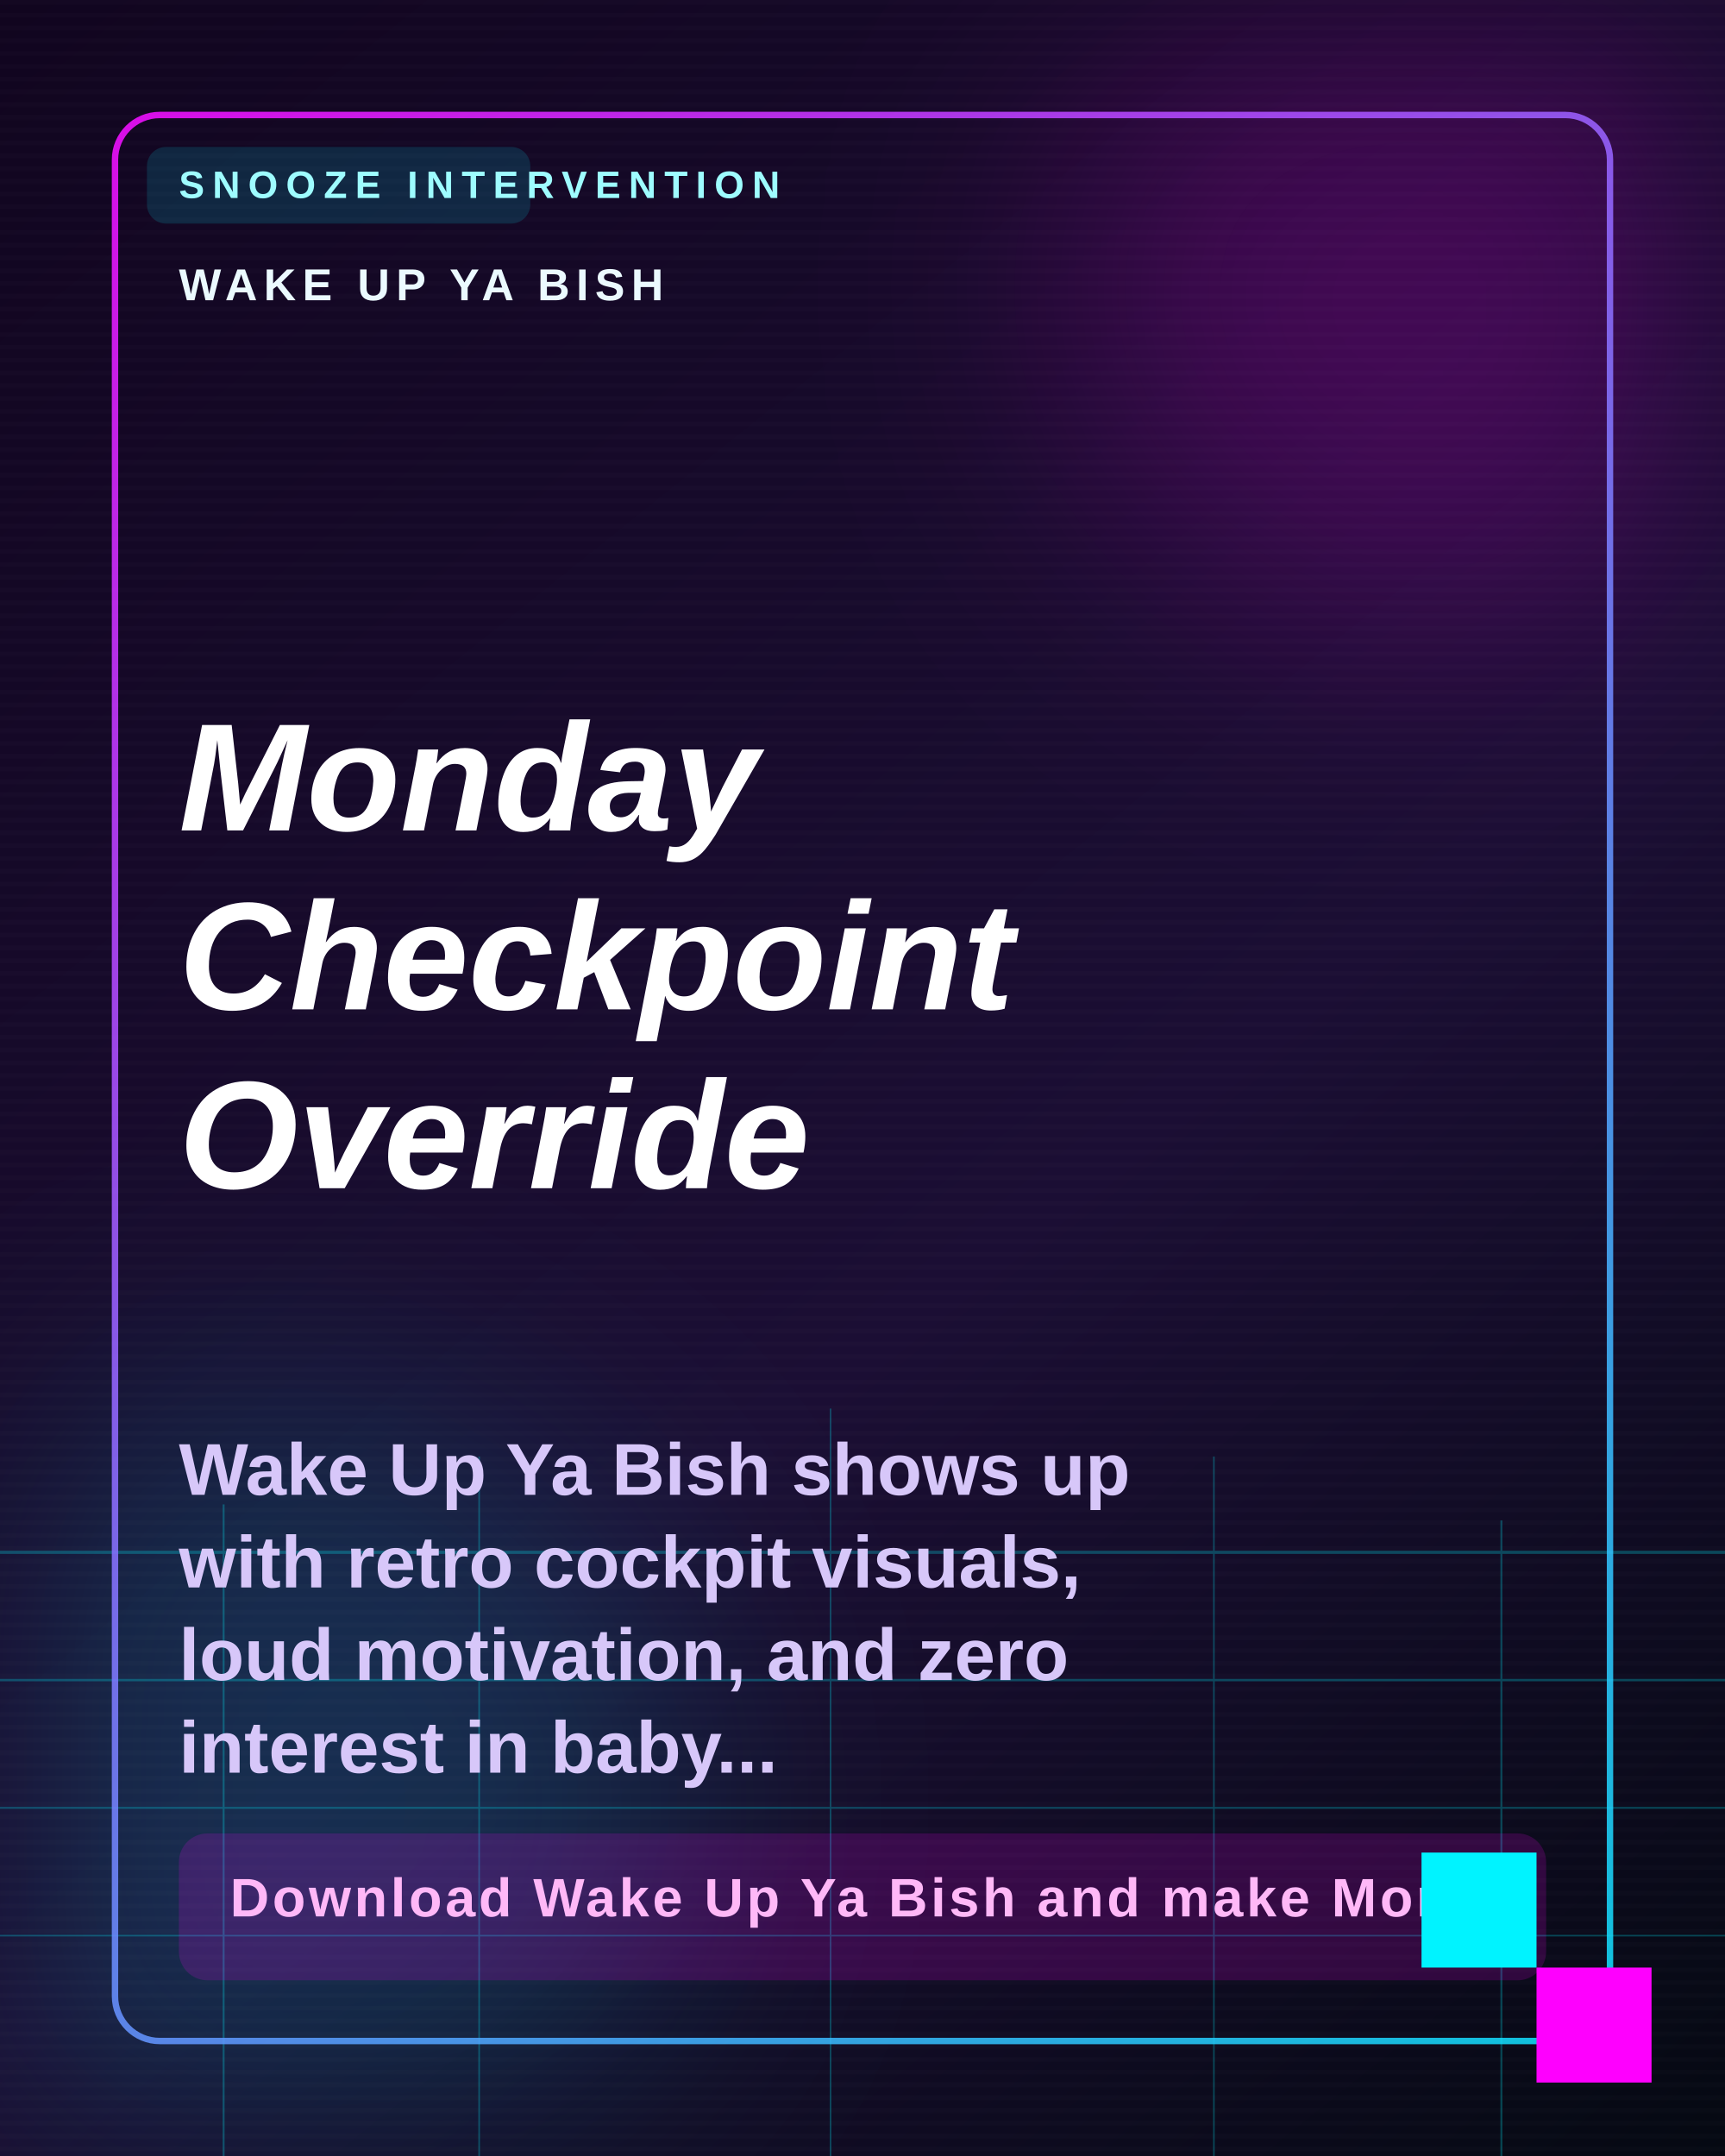
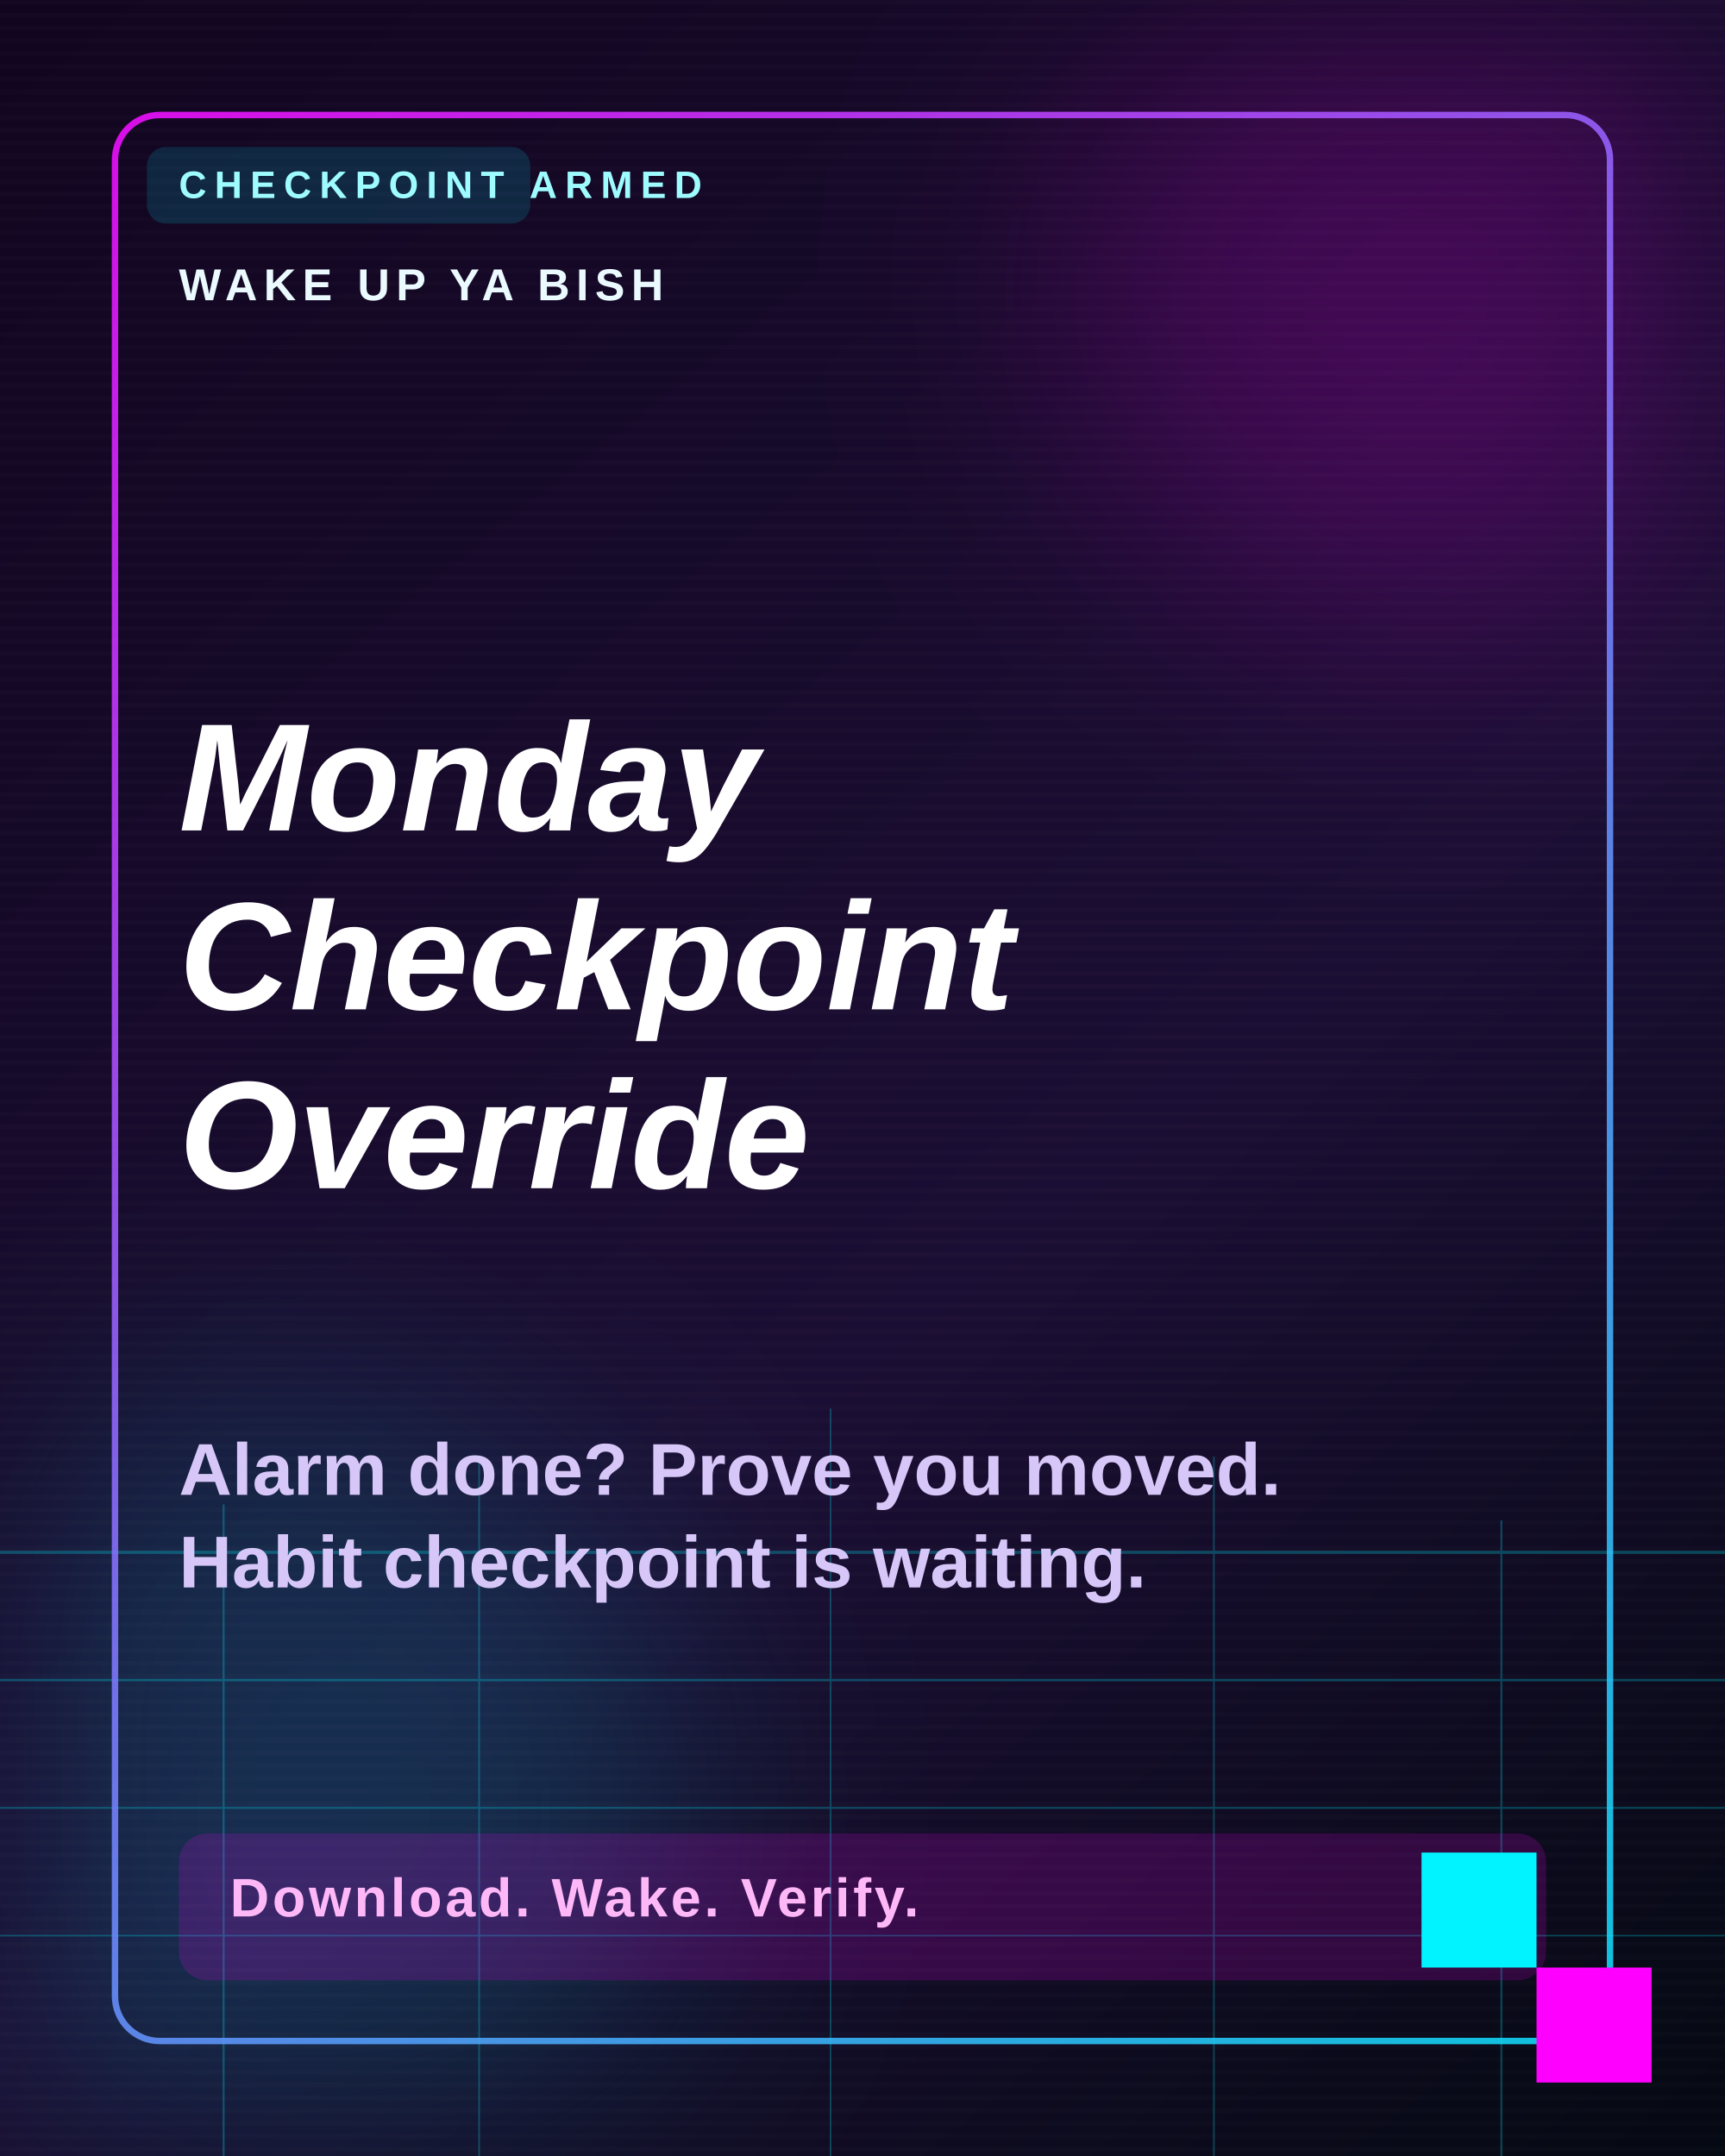
<svg xmlns="http://www.w3.org/2000/svg" width="1080" height="1350" viewBox="0 0 1080 1350" fill="none">
  <defs>
    <linearGradient id="bg" x1="0" y1="0" x2="1080" y2="1350" gradientUnits="userSpaceOnUse">
      <stop offset="0" stop-color="#11051f" />
      <stop offset="0.58" stop-color="#1b0e34" />
      <stop offset="1" stop-color="#050912" />
    </linearGradient>
    <linearGradient id="pinkGlow" x1="0" y1="0" x2="1080" y2="1350" gradientUnits="userSpaceOnUse">
      <stop offset="0" stop-color="#fe00fe" stop-opacity="0.9" />
      <stop offset="1" stop-color="#00f3ff" stop-opacity="0.85" />
    </linearGradient>
    <filter id="softBlur" x="-40%" y="-40%" width="180%" height="180%">
      <feGaussianBlur stdDeviation="80" />
    </filter>
    <pattern id="scanlines" width="8" height="8" patternUnits="userSpaceOnUse">
      <rect width="8" height="3" fill="rgba(255,255,255,0.04)" />
    </pattern>
  </defs>
  <rect width="1080" height="1350" fill="url(#bg)" />
  <circle cx="890" cy="180" r="220" fill="#fe00fe" opacity="0.18" filter="url(#softBlur)" />
  <circle cx="170" cy="1130" r="260" fill="#00f3ff" opacity="0.14" filter="url(#softBlur)" />
  <rect width="1080" height="1350" fill="url(#scanlines)" opacity="0.26" />
  <g opacity="0.26">
    <path d="M0 972 H1080" stroke="#00f3ff" stroke-width="2" />
    <path d="M0 1052 H1080" stroke="#00f3ff" stroke-width="1.5" />
    <path d="M0 1132 H1080" stroke="#00f3ff" stroke-width="1.2" />
    <path d="M0 1212 H1080" stroke="#00f3ff" stroke-width="1" />
    <path d="M140 942 V1350" stroke="#00f3ff" stroke-width="1.2" />
    <path d="M300 912 V1350" stroke="#00f3ff" stroke-width="1" />
    <path d="M520 882 V1350" stroke="#00f3ff" stroke-width="1" />
    <path d="M760 912 V1350" stroke="#00f3ff" stroke-width="1" />
    <path d="M940 952 V1350" stroke="#00f3ff" stroke-width="1.2" />
  </g>
  <rect x="72" y="72" width="936" height="1206" rx="28" stroke="url(#pinkGlow)" stroke-width="4" />
  <rect x="92" y="92" width="240" height="48" rx="12" fill="#00f3ff" opacity="0.14" />
-   <text x="112" y="124" fill="#9efcff" font-size="24" font-family="Arial, Helvetica, sans-serif" font-weight="700" letter-spacing="5">SNOOZE INTERVENTION</text>
+   <text x="112" y="124" fill="#9efcff" font-size="24" font-family="Arial, Helvetica, sans-serif" font-weight="700" letter-spacing="5">CHECKPOINT ARMED</text>
  <text x="112" y="188" fill="#ebfaff" font-size="28" font-family="Arial, Helvetica, sans-serif" font-weight="700" letter-spacing="4">WAKE UP YA BISH</text>
  <text x="112" y="520" fill="#ffffff" font-size="96" font-family="Arial, Helvetica, sans-serif" font-style="italic" font-weight="900">Monday</text>
  <text x="112" y="632" fill="#ffffff" font-size="96" font-family="Arial, Helvetica, sans-serif" font-style="italic" font-weight="900">Checkpoint</text>
  <text x="112" y="744" fill="#ffffff" font-size="96" font-family="Arial, Helvetica, sans-serif" font-style="italic" font-weight="900">Override</text>
-   <text x="112" y="936" fill="#d7c7f9" font-size="46" font-family="Arial, Helvetica, sans-serif" font-weight="600">Wake Up Ya Bish shows up</text>
-   <text x="112" y="994" fill="#d7c7f9" font-size="46" font-family="Arial, Helvetica, sans-serif" font-weight="600">with retro cockpit visuals,</text>
-   <text x="112" y="1052" fill="#d7c7f9" font-size="46" font-family="Arial, Helvetica, sans-serif" font-weight="600">loud motivation, and zero</text>
-   <text x="112" y="1110" fill="#d7c7f9" font-size="46" font-family="Arial, Helvetica, sans-serif" font-weight="600">interest in baby...</text>
+   <text x="112" y="936" fill="#d7c7f9" font-size="46" font-family="Arial, Helvetica, sans-serif" font-weight="600">Alarm done? Prove you moved.</text>
+   <text x="112" y="994" fill="#d7c7f9" font-size="46" font-family="Arial, Helvetica, sans-serif" font-weight="600">Habit checkpoint is waiting.</text>
  <rect x="112" y="1148" width="856" height="92" rx="18" fill="#fe00fe" opacity="0.16" />
-   <text x="144" y="1200" fill="#ffb8f7" font-size="34" font-family="Arial, Helvetica, sans-serif" font-weight="800" letter-spacing="2">Download Wake Up Ya Bish and make Mon...</text>
+   <text x="144" y="1200" fill="#ffb8f7" font-size="34" font-family="Arial, Helvetica, sans-serif" font-weight="800" letter-spacing="2">Download. Wake. Verify.</text>
  <rect x="890" y="1160" width="72" height="72" fill="#00f3ff" />
  <rect x="962" y="1232" width="72" height="72" fill="#fe00fe" />
</svg>
